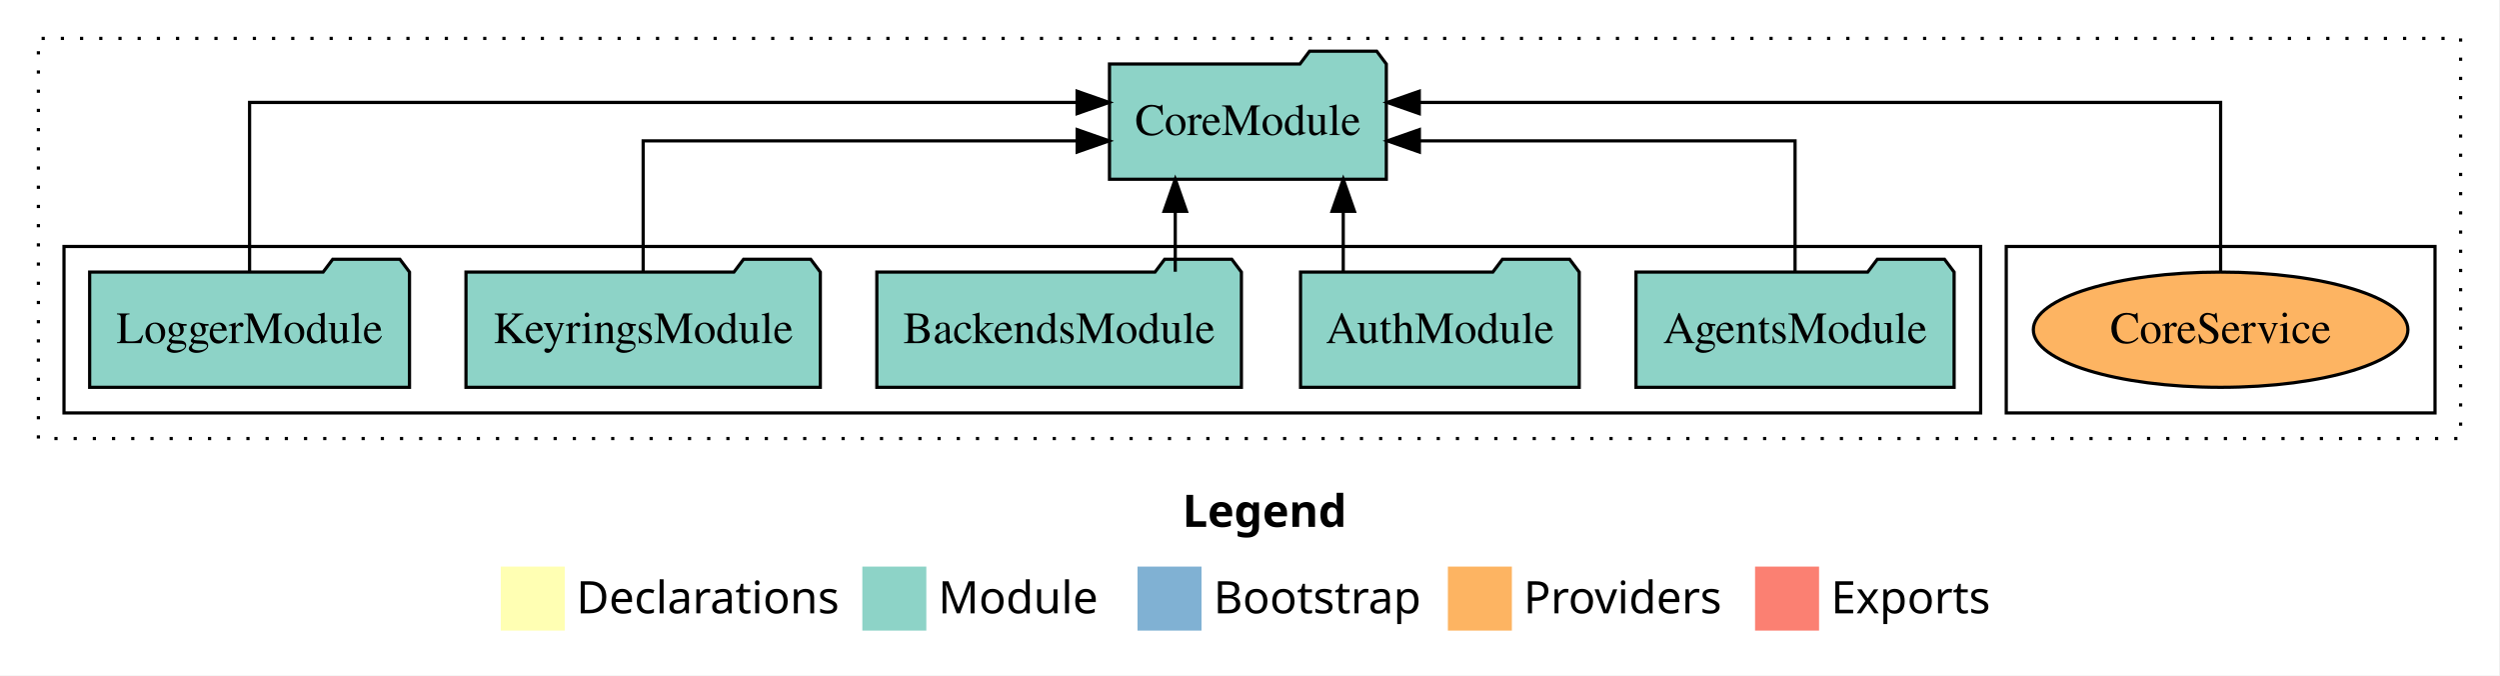
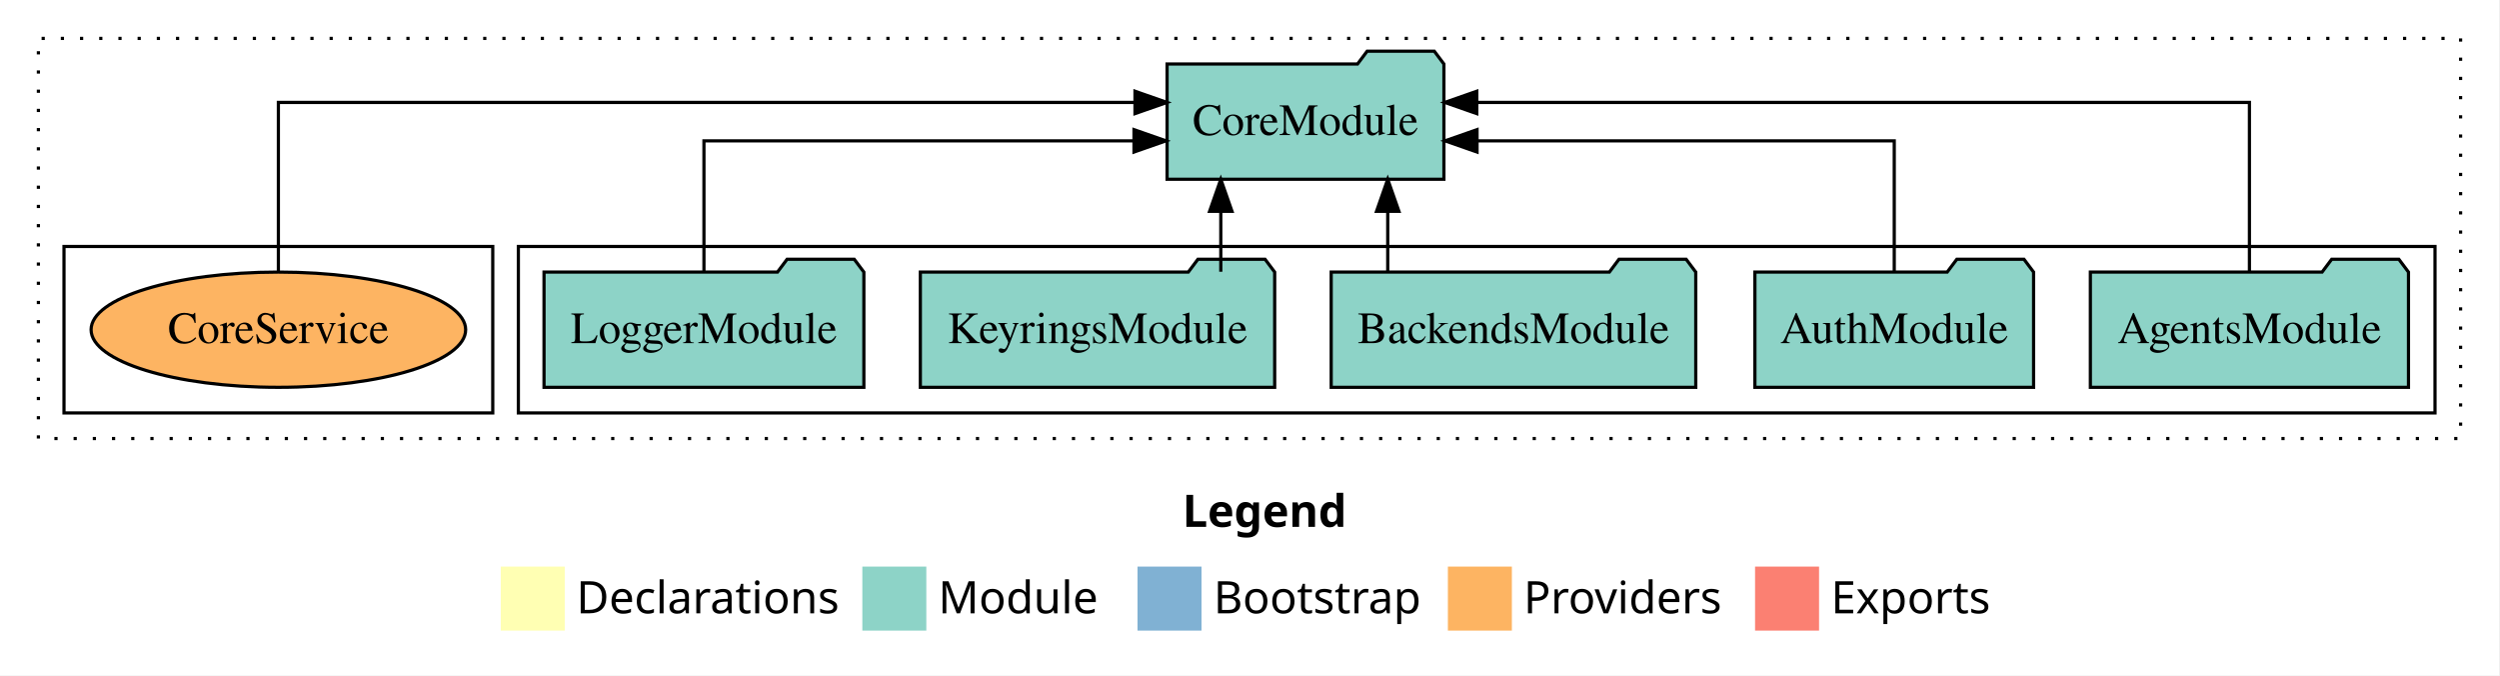
<svg xmlns="http://www.w3.org/2000/svg" width="781pt" height="211pt" viewBox="0.00 0.00 781.00 211.00">
  <g id="graph0" class="graph" transform="scale(1 1) rotate(0) translate(4 207)">
    <polygon fill="white" stroke="transparent" points="-4,4 -4,-207 777,-207 777,4 -4,4" />
    <text text-anchor="start" x="365.51" y="-42.4" font-family="Times-12" font-weight="bold" font-size="14.00">Legend</text>
    <polygon fill="#ffffb3" stroke="transparent" points="152.5,-10 152.5,-30 172.5,-30 172.5,-10 152.5,-10" />
    <text text-anchor="start" x="176.13" y="-15.4" font-family="Times-12" font-size="14.00">  Declarations</text>
    <polygon fill="#8dd3c7" stroke="transparent" points="265.5,-10 265.5,-30 285.5,-30 285.5,-10 265.5,-10" />
    <text text-anchor="start" x="289.23" y="-15.4" font-family="Times-12" font-size="14.00">  Module</text>
    <polygon fill="#80b1d3" stroke="transparent" points="351.5,-10 351.5,-30 371.5,-30 371.5,-10 351.5,-10" />
    <text text-anchor="start" x="375.28" y="-15.4" font-family="Times-12" font-size="14.00">  Bootstrap</text>
    <polygon fill="#fdb462" stroke="transparent" points="448.5,-10 448.5,-30 468.5,-30 468.5,-10 448.5,-10" />
    <text text-anchor="start" x="472.17" y="-15.4" font-family="Times-12" font-size="14.00">  Providers</text>
    <polygon fill="#fb8072" stroke="transparent" points="544.5,-10 544.5,-30 564.5,-30 564.5,-10 544.5,-10" />
    <text text-anchor="start" x="568.23" y="-15.4" font-family="Times-12" font-size="14.00">  Exports</text>
    <g id="clust1" class="cluster">
      <polygon fill="none" stroke="black" stroke-dasharray="1,5" points="8,-70 8,-195 765,-195 765,-70 8,-70" />
    </g>
+     <g id="clust3" class="cluster">
+       <polygon fill="none" stroke="black" points="158,-78 158,-130 757,-130 757,-78 158,-78" />
+     </g>
    <g id="clust6" class="cluster">
-       <polygon fill="none" stroke="black" points="623,-78 623,-130 757,-130 757,-78 623,-78" />
-     </g>
-     <g id="clust3" class="cluster">
-       <polygon fill="none" stroke="black" points="16,-78 16,-130 615,-130 615,-78 16,-78" />
+       <polygon fill="none" stroke="black" points="16,-78 16,-130 150,-130 150,-78 16,-78" />
    </g>
    <g id="node1" class="node">
-       <polygon fill="#8dd3c7" stroke="black" points="606.71,-122 603.71,-126 582.71,-126 579.71,-122 507.29,-122 507.29,-86 606.71,-86 606.71,-122" />
-       <text text-anchor="middle" x="557" y="-99.8" font-family="Times,serif" font-size="14.00">AgentsModule</text>
+       <polygon fill="#8dd3c7" stroke="black" points="748.71,-122 745.71,-126 724.71,-126 721.71,-122 649.29,-122 649.29,-86 748.71,-86 748.71,-122" />
+       <text text-anchor="middle" x="699" y="-99.8" font-family="Times,serif" font-size="14.00">AgentsModule</text>
    </g>
    <g id="node6" class="node">
-       <polygon fill="#8dd3c7" stroke="black" points="429.26,-187 426.26,-191 405.26,-191 402.26,-187 342.74,-187 342.74,-151 429.26,-151 429.26,-187" />
-       <text text-anchor="middle" x="386" y="-164.8" font-family="Times,serif" font-size="14.00">CoreModule</text>
+       <polygon fill="#8dd3c7" stroke="black" points="447.26,-187 444.26,-191 423.26,-191 420.26,-187 360.74,-187 360.74,-151 447.26,-151 447.26,-187" />
+       <text text-anchor="middle" x="404" y="-164.8" font-family="Times,serif" font-size="14.00">CoreModule</text>
    </g>
    <g id="edge1" class="edge">
-       <path fill="none" stroke="black" d="M557,-122.02C557,-139.37 557,-163 557,-163 557,-163 439.59,-163 439.59,-163" />
-       <polygon fill="black" stroke="black" points="439.59,-159.5 429.59,-163 439.59,-166.5 439.59,-159.5" />
+       <path fill="none" stroke="black" d="M699,-122.28C699,-143.32 699,-175 699,-175 699,-175 457.53,-175 457.53,-175" />
+       <polygon fill="black" stroke="black" points="457.53,-171.5 447.53,-175 457.53,-178.5 457.53,-171.5" />
    </g>
    <g id="node2" class="node">
-       <polygon fill="#8dd3c7" stroke="black" points="489.55,-122 486.55,-126 465.55,-126 462.55,-122 402.45,-122 402.45,-86 489.55,-86 489.55,-122" />
-       <text text-anchor="middle" x="446" y="-99.8" font-family="Times,serif" font-size="14.00">AuthModule</text>
+       <polygon fill="#8dd3c7" stroke="black" points="631.55,-122 628.55,-126 607.55,-126 604.55,-122 544.45,-122 544.45,-86 631.55,-86 631.55,-122" />
+       <text text-anchor="middle" x="588" y="-99.8" font-family="Times,serif" font-size="14.00">AuthModule</text>
    </g>
    <g id="edge2" class="edge">
-       <path fill="none" stroke="black" d="M415.8,-122.11C415.8,-122.11 415.8,-140.99 415.8,-140.99" />
-       <polygon fill="black" stroke="black" points="412.3,-140.99 415.8,-150.99 419.3,-140.99 412.3,-140.99" />
+       <path fill="none" stroke="black" d="M588,-122.02C588,-139.37 588,-163 588,-163 588,-163 457.61,-163 457.61,-163" />
+       <polygon fill="black" stroke="black" points="457.61,-159.5 447.61,-163 457.61,-166.5 457.61,-159.5" />
    </g>
    <g id="node3" class="node">
-       <polygon fill="#8dd3c7" stroke="black" points="383.97,-122 380.97,-126 359.97,-126 356.97,-122 270.03,-122 270.03,-86 383.97,-86 383.97,-122" />
-       <text text-anchor="middle" x="327" y="-99.8" font-family="Times,serif" font-size="14.00">BackendsModule</text>
+       <polygon fill="#8dd3c7" stroke="black" points="525.97,-122 522.97,-126 501.97,-126 498.97,-122 412.03,-122 412.03,-86 525.97,-86 525.97,-122" />
+       <text text-anchor="middle" x="469" y="-99.8" font-family="Times,serif" font-size="14.00">BackendsModule</text>
    </g>
    <g id="edge3" class="edge">
-       <path fill="none" stroke="black" d="M363.3,-122.11C363.3,-122.11 363.3,-140.99 363.3,-140.99" />
-       <polygon fill="black" stroke="black" points="359.8,-140.99 363.3,-150.99 366.8,-140.99 359.8,-140.99" />
+       <path fill="none" stroke="black" d="M429.7,-122.11C429.7,-122.11 429.7,-140.99 429.7,-140.99" />
+       <polygon fill="black" stroke="black" points="426.2,-140.99 429.7,-150.99 433.2,-140.99 426.2,-140.99" />
    </g>
    <g id="node4" class="node">
-       <polygon fill="#8dd3c7" stroke="black" points="252.37,-122 249.37,-126 228.37,-126 225.37,-122 141.63,-122 141.63,-86 252.37,-86 252.37,-122" />
-       <text text-anchor="middle" x="197" y="-99.8" font-family="Times,serif" font-size="14.00">KeyringsModule</text>
+       <polygon fill="#8dd3c7" stroke="black" points="394.37,-122 391.37,-126 370.37,-126 367.37,-122 283.63,-122 283.63,-86 394.37,-86 394.37,-122" />
+       <text text-anchor="middle" x="339" y="-99.8" font-family="Times,serif" font-size="14.00">KeyringsModule</text>
    </g>
    <g id="edge4" class="edge">
-       <path fill="none" stroke="black" d="M197,-122.02C197,-139.37 197,-163 197,-163 197,-163 332.64,-163 332.64,-163" />
-       <polygon fill="black" stroke="black" points="332.64,-166.5 342.64,-163 332.64,-159.5 332.64,-166.5" />
+       <path fill="none" stroke="black" d="M377.53,-122.11C377.53,-122.11 377.53,-140.99 377.53,-140.99" />
+       <polygon fill="black" stroke="black" points="374.03,-140.99 377.53,-150.99 381.03,-140.99 374.03,-140.99" />
    </g>
    <g id="node5" class="node">
-       <polygon fill="#8dd3c7" stroke="black" points="123.98,-122 120.98,-126 99.98,-126 96.98,-122 24.02,-122 24.02,-86 123.98,-86 123.98,-122" />
-       <text text-anchor="middle" x="74" y="-99.8" font-family="Times,serif" font-size="14.00">LoggerModule</text>
+       <polygon fill="#8dd3c7" stroke="black" points="265.98,-122 262.98,-126 241.98,-126 238.98,-122 166.02,-122 166.02,-86 265.98,-86 265.98,-122" />
+       <text text-anchor="middle" x="216" y="-99.8" font-family="Times,serif" font-size="14.00">LoggerModule</text>
    </g>
    <g id="edge5" class="edge">
-       <path fill="none" stroke="black" d="M74,-122.28C74,-143.32 74,-175 74,-175 74,-175 332.62,-175 332.62,-175" />
-       <polygon fill="black" stroke="black" points="332.62,-178.5 342.62,-175 332.62,-171.5 332.62,-178.5" />
+       <path fill="none" stroke="black" d="M216,-122.02C216,-139.37 216,-163 216,-163 216,-163 350.4,-163 350.4,-163" />
+       <polygon fill="black" stroke="black" points="350.4,-166.5 360.4,-163 350.4,-159.5 350.4,-166.5" />
    </g>
    <g id="node7" class="node">
-       <ellipse fill="#fdb462" stroke="black" cx="690" cy="-104" rx="58.53" ry="18" />
-       <text text-anchor="middle" x="690" y="-99.8" font-family="Times,serif" font-size="14.00">CoreService</text>
+       <ellipse fill="#fdb462" stroke="black" cx="83" cy="-104" rx="58.53" ry="18" />
+       <text text-anchor="middle" x="83" y="-99.8" font-family="Times,serif" font-size="14.00">CoreService</text>
    </g>
    <g id="edge6" class="edge">
-       <path fill="none" stroke="black" d="M690,-122.28C690,-143.32 690,-175 690,-175 690,-175 439.56,-175 439.56,-175" />
-       <polygon fill="black" stroke="black" points="439.56,-171.5 429.56,-175 439.56,-178.5 439.56,-171.5" />
+       <path fill="none" stroke="black" d="M83,-122.28C83,-143.32 83,-175 83,-175 83,-175 350.71,-175 350.71,-175" />
+       <polygon fill="black" stroke="black" points="350.71,-178.5 360.71,-175 350.71,-171.5 350.71,-178.5" />
    </g>
  </g>
</svg>
